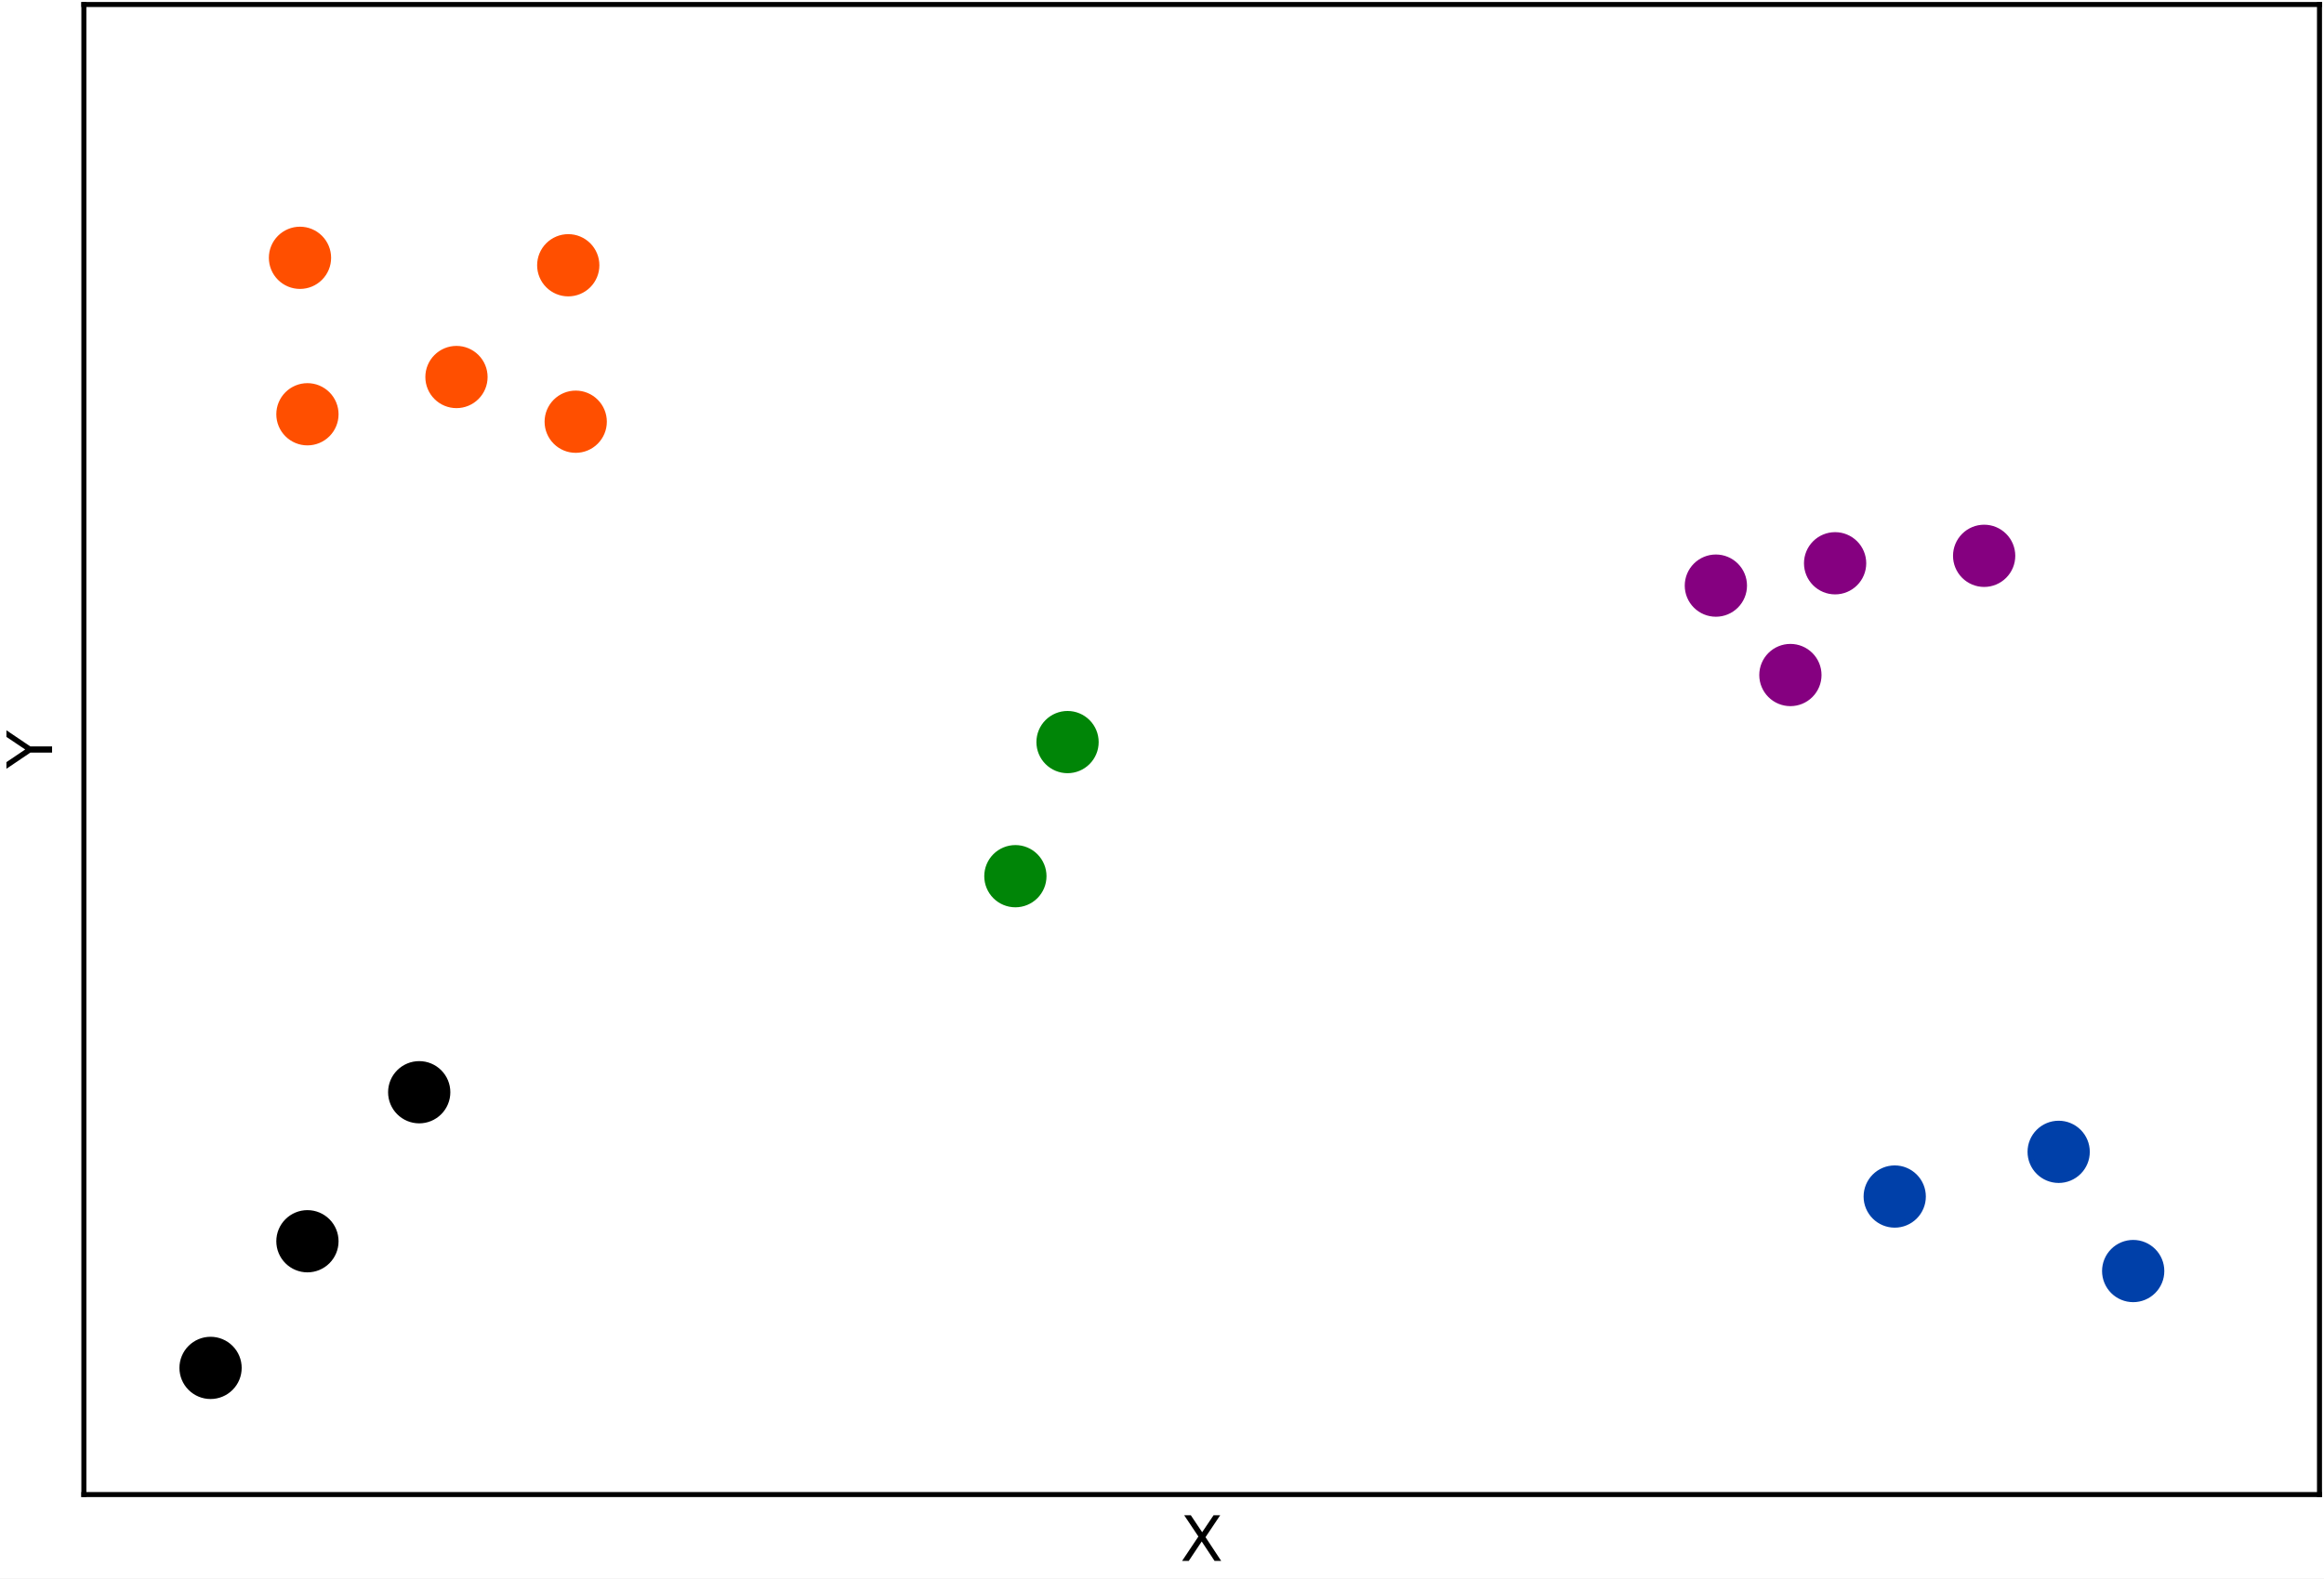
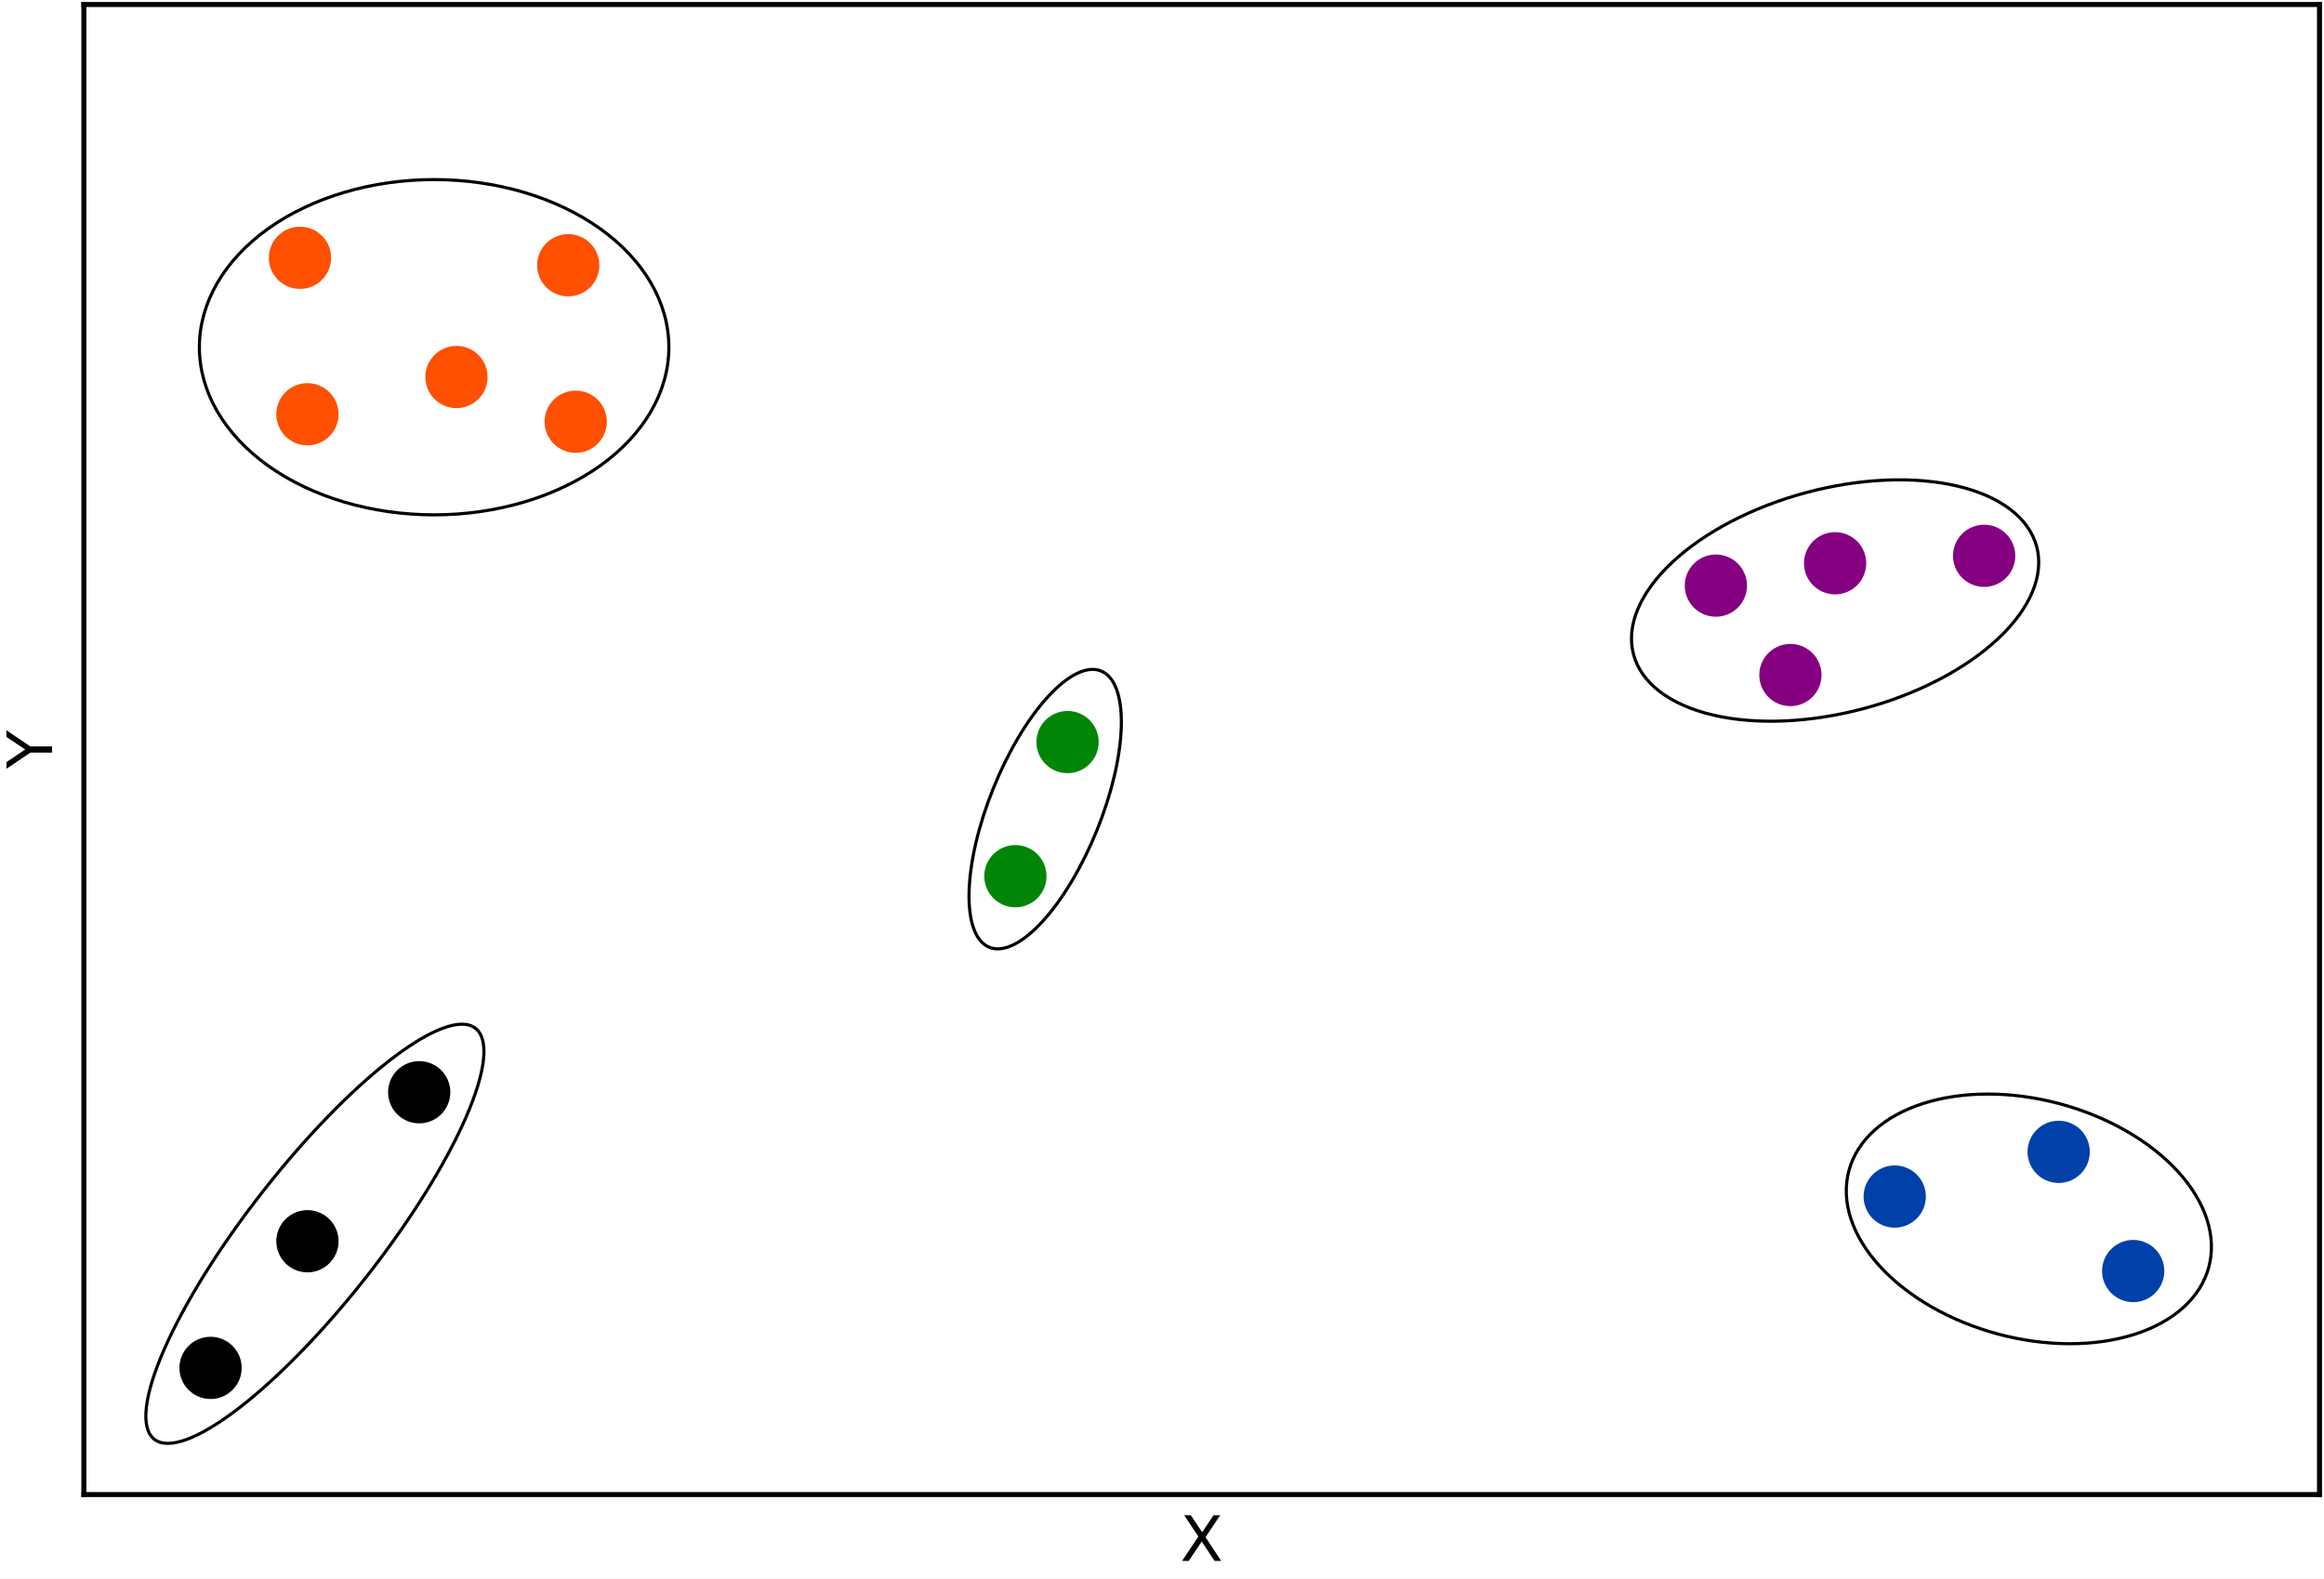
<svg xmlns="http://www.w3.org/2000/svg" xmlns:xlink="http://www.w3.org/1999/xlink" width="371.238pt" height="252.198pt" viewBox="0 0 371.238 252.198" version="1.1">
  <defs>
    <style type="text/css">*{stroke-linejoin: round; stroke-linecap: butt}</style>
  </defs>
  <g id="figure_1">
    <g id="patch_1">
      <path d="M 0 252.198  L 371.238 252.198  L 371.238 -0  L 0 -0  z " style="fill: #ffffff" />
    </g>
    <g id="axes_1">
      <g id="patch_2">
        <path d="M 13.398 238.8  L 370.518 238.8  L 370.518 0.72  L 13.398 0.72  z " style="fill: #ffffff" />
      </g>
      <g id="PathCollection_1">
        <defs>
-           <path id="C0_0_001642e67e" d="M 0 4.472  C 1.186 4.472 2.324 4.001 3.162 3.162  C 4.001 2.324 4.472 1.186 4.472 -0  C 4.472 -1.186 4.001 -2.324 3.162 -3.162  C 2.324 -4.001 1.186 -4.472 0 -4.472  C -1.186 -4.472 -2.324 -4.001 -3.162 -3.162  C -4.001 -2.324 -4.472 -1.186 -4.472 0  C -4.472 1.186 -4.001 2.324 -3.162 3.162  C -2.324 4.001 -1.186 4.472 0 4.472  z " />
+           <path id="C0_0_3db6d45e85" d="M 0 4.472  C 1.186 4.472 2.324 4.001 3.162 3.162  C 4.001 2.324 4.472 1.186 4.472 -0  C 4.472 -1.186 4.001 -2.324 3.162 -3.162  C 2.324 -4.001 1.186 -4.472 0 -4.472  C -1.186 -4.472 -2.324 -4.001 -3.162 -3.162  C -4.001 -2.324 -4.472 -1.186 -4.472 0  C -4.472 1.186 -4.001 2.324 -3.162 3.162  C -2.324 4.001 -1.186 4.472 0 4.472  z " />
        </defs>
-         <g clip-path="url(#p1c3055b0e3)">
-           <use xlink:href="#C0_0_001642e67e" x="72.918" y="60.24" style="fill: #ff4f00; stroke: #ff4f00" />
+         <g clip-path="url(#p430b13a598)">
+           <use xlink:href="#C0_0_3db6d45e85" x="72.918" y="60.24" style="fill: #ff4f00; stroke: #ff4f00" />
        </g>
-         <g clip-path="url(#p1c3055b0e3)">
-           <use xlink:href="#C0_0_001642e67e" x="293.142" y="90" style="fill: #850080; stroke: #850080" />
+         <g clip-path="url(#p430b13a598)">
+           <use xlink:href="#C0_0_3db6d45e85" x="293.142" y="90" style="fill: #850080; stroke: #850080" />
        </g>
-         <g clip-path="url(#p1c3055b0e3)">
-           <use xlink:href="#C0_0_001642e67e" x="302.665" y="191.184" style="fill: #0040a9; stroke: #0040a9" />
+         <g clip-path="url(#p430b13a598)">
+           <use xlink:href="#C0_0_3db6d45e85" x="302.665" y="191.184" style="fill: #0040a9; stroke: #0040a9" />
        </g>
-         <g clip-path="url(#p1c3055b0e3)">
-           <use xlink:href="#C0_0_001642e67e" x="90.774" y="42.384" style="fill: #ff4f00; stroke: #ff4f00" />
+         <g clip-path="url(#p430b13a598)">
+           <use xlink:href="#C0_0_3db6d45e85" x="90.774" y="42.384" style="fill: #ff4f00; stroke: #ff4f00" />
        </g>
-         <g clip-path="url(#p1c3055b0e3)">
-           <use xlink:href="#C0_0_001642e67e" x="49.11" y="198.326" style="stroke: #000000" />
+         <g clip-path="url(#p430b13a598)">
+           <use xlink:href="#C0_0_3db6d45e85" x="49.11" y="198.326" style="stroke: #000000" />
        </g>
-         <g clip-path="url(#p1c3055b0e3)">
-           <use xlink:href="#C0_0_001642e67e" x="316.95" y="88.81" style="fill: #850080; stroke: #850080" />
+         <g clip-path="url(#p430b13a598)">
+           <use xlink:href="#C0_0_3db6d45e85" x="316.95" y="88.81" style="fill: #850080; stroke: #850080" />
        </g>
-         <g clip-path="url(#p1c3055b0e3)">
-           <use xlink:href="#C0_0_001642e67e" x="49.11" y="66.192" style="fill: #ff4f00; stroke: #ff4f00" />
+         <g clip-path="url(#p430b13a598)">
+           <use xlink:href="#C0_0_3db6d45e85" x="49.11" y="66.192" style="fill: #ff4f00; stroke: #ff4f00" />
        </g>
-         <g clip-path="url(#p1c3055b0e3)">
-           <use xlink:href="#C0_0_001642e67e" x="66.966" y="174.518" style="stroke: #000000" />
+         <g clip-path="url(#p430b13a598)">
+           <use xlink:href="#C0_0_3db6d45e85" x="66.966" y="174.518" style="stroke: #000000" />
        </g>
-         <g clip-path="url(#p1c3055b0e3)">
-           <use xlink:href="#C0_0_001642e67e" x="286" y="107.856" style="fill: #850080; stroke: #850080" />
+         <g clip-path="url(#p430b13a598)">
+           <use xlink:href="#C0_0_3db6d45e85" x="286" y="107.856" style="fill: #850080; stroke: #850080" />
        </g>
-         <g clip-path="url(#p1c3055b0e3)">
-           <use xlink:href="#C0_0_001642e67e" x="328.854" y="184.042" style="fill: #0040a9; stroke: #0040a9" />
+         <g clip-path="url(#p430b13a598)">
+           <use xlink:href="#C0_0_3db6d45e85" x="328.854" y="184.042" style="fill: #0040a9; stroke: #0040a9" />
        </g>
-         <g clip-path="url(#p1c3055b0e3)">
-           <use xlink:href="#C0_0_001642e67e" x="91.965" y="67.382" style="fill: #ff4f00; stroke: #ff4f00" />
+         <g clip-path="url(#p430b13a598)">
+           <use xlink:href="#C0_0_3db6d45e85" x="91.965" y="67.382" style="fill: #ff4f00; stroke: #ff4f00" />
        </g>
-         <g clip-path="url(#p1c3055b0e3)">
-           <use xlink:href="#C0_0_001642e67e" x="170.531" y="118.57" style="fill: #008507; stroke: #008507" />
+         <g clip-path="url(#p430b13a598)">
+           <use xlink:href="#C0_0_3db6d45e85" x="170.531" y="118.57" style="fill: #008507; stroke: #008507" />
        </g>
-         <g clip-path="url(#p1c3055b0e3)">
-           <use xlink:href="#C0_0_001642e67e" x="33.635" y="218.563" style="stroke: #000000" />
+         <g clip-path="url(#p430b13a598)">
+           <use xlink:href="#C0_0_3db6d45e85" x="33.635" y="218.563" style="stroke: #000000" />
        </g>
-         <g clip-path="url(#p1c3055b0e3)">
-           <use xlink:href="#C0_0_001642e67e" x="340.758" y="203.088" style="fill: #0040a9; stroke: #0040a9" />
+         <g clip-path="url(#p430b13a598)">
+           <use xlink:href="#C0_0_3db6d45e85" x="340.758" y="203.088" style="fill: #0040a9; stroke: #0040a9" />
        </g>
-         <g clip-path="url(#p1c3055b0e3)">
-           <use xlink:href="#C0_0_001642e67e" x="47.92" y="41.194" style="fill: #ff4f00; stroke: #ff4f00" />
+         <g clip-path="url(#p430b13a598)">
+           <use xlink:href="#C0_0_3db6d45e85" x="47.92" y="41.194" style="fill: #ff4f00; stroke: #ff4f00" />
        </g>
-         <g clip-path="url(#p1c3055b0e3)">
-           <use xlink:href="#C0_0_001642e67e" x="162.198" y="139.997" style="fill: #008507; stroke: #008507" />
+         <g clip-path="url(#p430b13a598)">
+           <use xlink:href="#C0_0_3db6d45e85" x="162.198" y="139.997" style="fill: #008507; stroke: #008507" />
        </g>
-         <g clip-path="url(#p1c3055b0e3)">
-           <use xlink:href="#C0_0_001642e67e" x="274.096" y="93.571" style="fill: #850080; stroke: #850080" />
+         <g clip-path="url(#p430b13a598)">
+           <use xlink:href="#C0_0_3db6d45e85" x="274.096" y="93.571" style="fill: #850080; stroke: #850080" />
        </g>
+       </g>
+       <g id="patch_3">
+         <path d="M 69.347 82.262  C 79.291 82.262 88.83 79.44 95.862 74.418  C 102.894 69.395 106.845 62.582 106.845 55.478  C 106.845 48.375 102.894 41.562 95.862 36.539  C 88.83 31.517 79.291 28.694 69.347 28.694  C 59.402 28.694 49.864 31.517 42.832 36.539  C 35.8 41.562 31.849 48.375 31.849 55.478  C 31.849 62.582 35.8 69.395 42.832 74.418  C 49.864 79.44 59.402 82.262 69.347 82.262  L 69.347 82.262  z " clip-path="url(#p430b13a598)" style="fill: none; stroke: #000000; stroke-width: 0.5; stroke-linejoin: miter" />
+       </g>
+       <g id="patch_4">
+         <path d="M 352.838 202.458  C 354.146 197.579 352.371 192.087 347.905 187.193  C 343.439 182.298 336.646 178.401 329.022 176.358  C 321.399 174.315 313.567 174.294 307.252 176.3  C 300.937 178.305 296.654 182.174 295.347 187.053  C 294.039 191.932 295.814 197.423 300.28 202.318  C 304.747 207.212 311.539 211.11 319.163 213.153  C 326.786 215.195 334.618 215.216 340.933 213.211  C 347.248 211.205 351.531 207.337 352.838 202.458  L 352.838 202.458  z " clip-path="url(#p430b13a598)" style="fill: none; stroke: #000000; stroke-width: 0.5; stroke-linejoin: miter" />
+       </g>
+       <g id="patch_5">
+         <path d="M 297.764 113.2  C 306.302 110.912 314.005 106.9 319.176 102.048  C 324.346 97.196 326.563 91.899 325.338 87.325  C 324.112 82.751 319.544 79.273 312.64 77.656  C 305.736 76.039 297.059 76.417 288.521 78.704  C 279.982 80.992 272.279 85.004 267.109 89.856  C 261.938 94.708 259.721 100.005 260.947 104.579  C 262.172 109.153 266.74 112.631 273.644 114.248  C 280.549 115.865 289.225 115.487 297.764 113.2  L 297.764 113.2  z " clip-path="url(#p430b13a598)" style="fill: none; stroke: #000000; stroke-width: 0.5; stroke-linejoin: miter" />
+       </g>
+       <g id="patch_6">
+         <path d="M 175.878 107.209  C 173.683 106.322 170.638 107.797 167.413 111.309  C 164.188 114.822 161.047 120.085 158.682 125.939  C 156.317 131.793 154.92 137.761 154.8 142.527  C 154.68 147.294 155.846 150.471 158.041 151.358  C 160.236 152.245 163.282 150.769 166.507 147.257  C 169.731 143.745 172.872 138.482 175.238 132.628  C 177.603 126.773 178.999 120.806 179.12 116.039  C 179.24 111.272 178.074 108.096 175.878 107.209  L 175.878 107.209  z " clip-path="url(#p430b13a598)" style="fill: none; stroke: #000000; stroke-width: 0.5; stroke-linejoin: miter" />
+       </g>
+       <g id="patch_7">
+         <path d="M 75.951 164.304  C 73.712 162.555 68.862 164.337 62.469 169.256  C 56.075 174.176 48.661 181.833 41.858 190.54  C 35.055 199.247 29.42 208.294 26.193 215.687  C 22.966 223.081 22.411 228.218 24.65 229.968  C 26.889 231.717 31.739 229.935 38.132 225.016  C 44.526 220.096 51.94 212.439 58.743 203.732  C 65.546 195.025 71.181 185.978 74.408 178.585  C 77.635 171.191 78.19 166.054 75.951 164.304  L 75.951 164.304  z " clip-path="url(#p430b13a598)" style="fill: none; stroke: #000000; stroke-width: 0.5; stroke-linejoin: miter" />
      </g>
      <g id="matplotlib.axis_1">
        <g id="text_1">
          <g transform="translate(188.5331 249.3984) scale(0.1 -0.1)">
            <defs>
              <path id="DejaVuSans-58" d="M 403 4666  L 1081 4666  L 2241 2931  L 3406 4666  L 4084 4666  L 2584 2425  L 4184 0  L 3506 0  L 2194 1984  L 872 0  L 191 0  L 1856 2491  L 403 4666  z " transform="scale(0.015625)" />
            </defs>
            <use xlink:href="#DejaVuSans-58" />
          </g>
        </g>
      </g>
      <g id="matplotlib.axis_2">
        <g id="text_2">
          <g transform="translate(8.318438 122.8139) rotate(-90) scale(0.1 -0.1)">
            <defs>
              <path id="DejaVuSans-59" d="M -13 4666  L 666 4666  L 1959 2747  L 3244 4666  L 3922 4666  L 2272 2222  L 2272 0  L 1638 0  L 1638 2222  L -13 4666  z " transform="scale(0.015625)" />
            </defs>
            <use xlink:href="#DejaVuSans-59" />
          </g>
        </g>
      </g>
-       <g id="patch_3">
+       <g id="patch_8">
        <path d="M 13.398 238.8  L 13.398 0.72  " style="fill: none; stroke: #000000; stroke-width: 0.8; stroke-linejoin: miter; stroke-linecap: square" />
      </g>
-       <g id="patch_4">
+       <g id="patch_9">
        <path d="M 370.518 238.8  L 370.518 0.72  " style="fill: none; stroke: #000000; stroke-width: 0.8; stroke-linejoin: miter; stroke-linecap: square" />
      </g>
-       <g id="patch_5">
+       <g id="patch_10">
        <path d="M 13.398 238.8  L 370.518 238.8  " style="fill: none; stroke: #000000; stroke-width: 0.8; stroke-linejoin: miter; stroke-linecap: square" />
      </g>
-       <g id="patch_6">
+       <g id="patch_11">
        <path d="M 13.398 0.72  L 370.518 0.72  " style="fill: none; stroke: #000000; stroke-width: 0.8; stroke-linejoin: miter; stroke-linecap: square" />
      </g>
    </g>
  </g>
  <defs>
-     <clipPath id="p1c3055b0e3">
+     <clipPath id="p430b13a598">
      <rect x="13.398" y="0.72" width="357.12" height="238.08" />
    </clipPath>
  </defs>
</svg>
